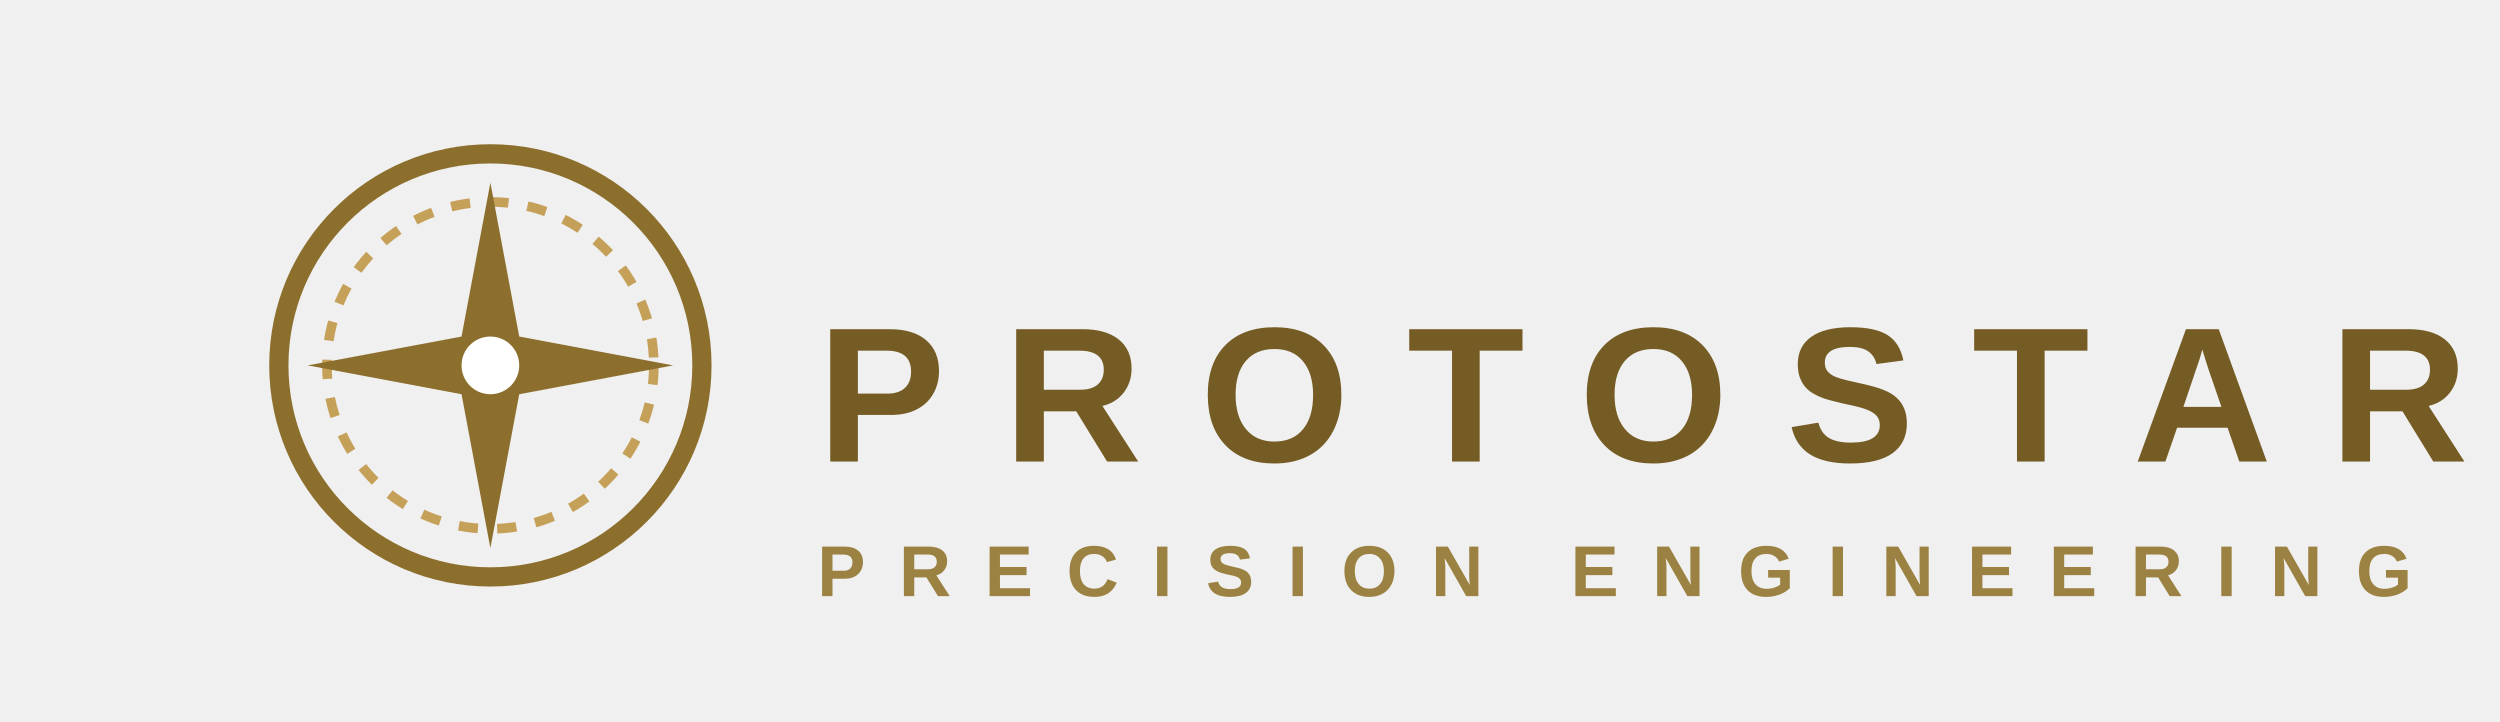
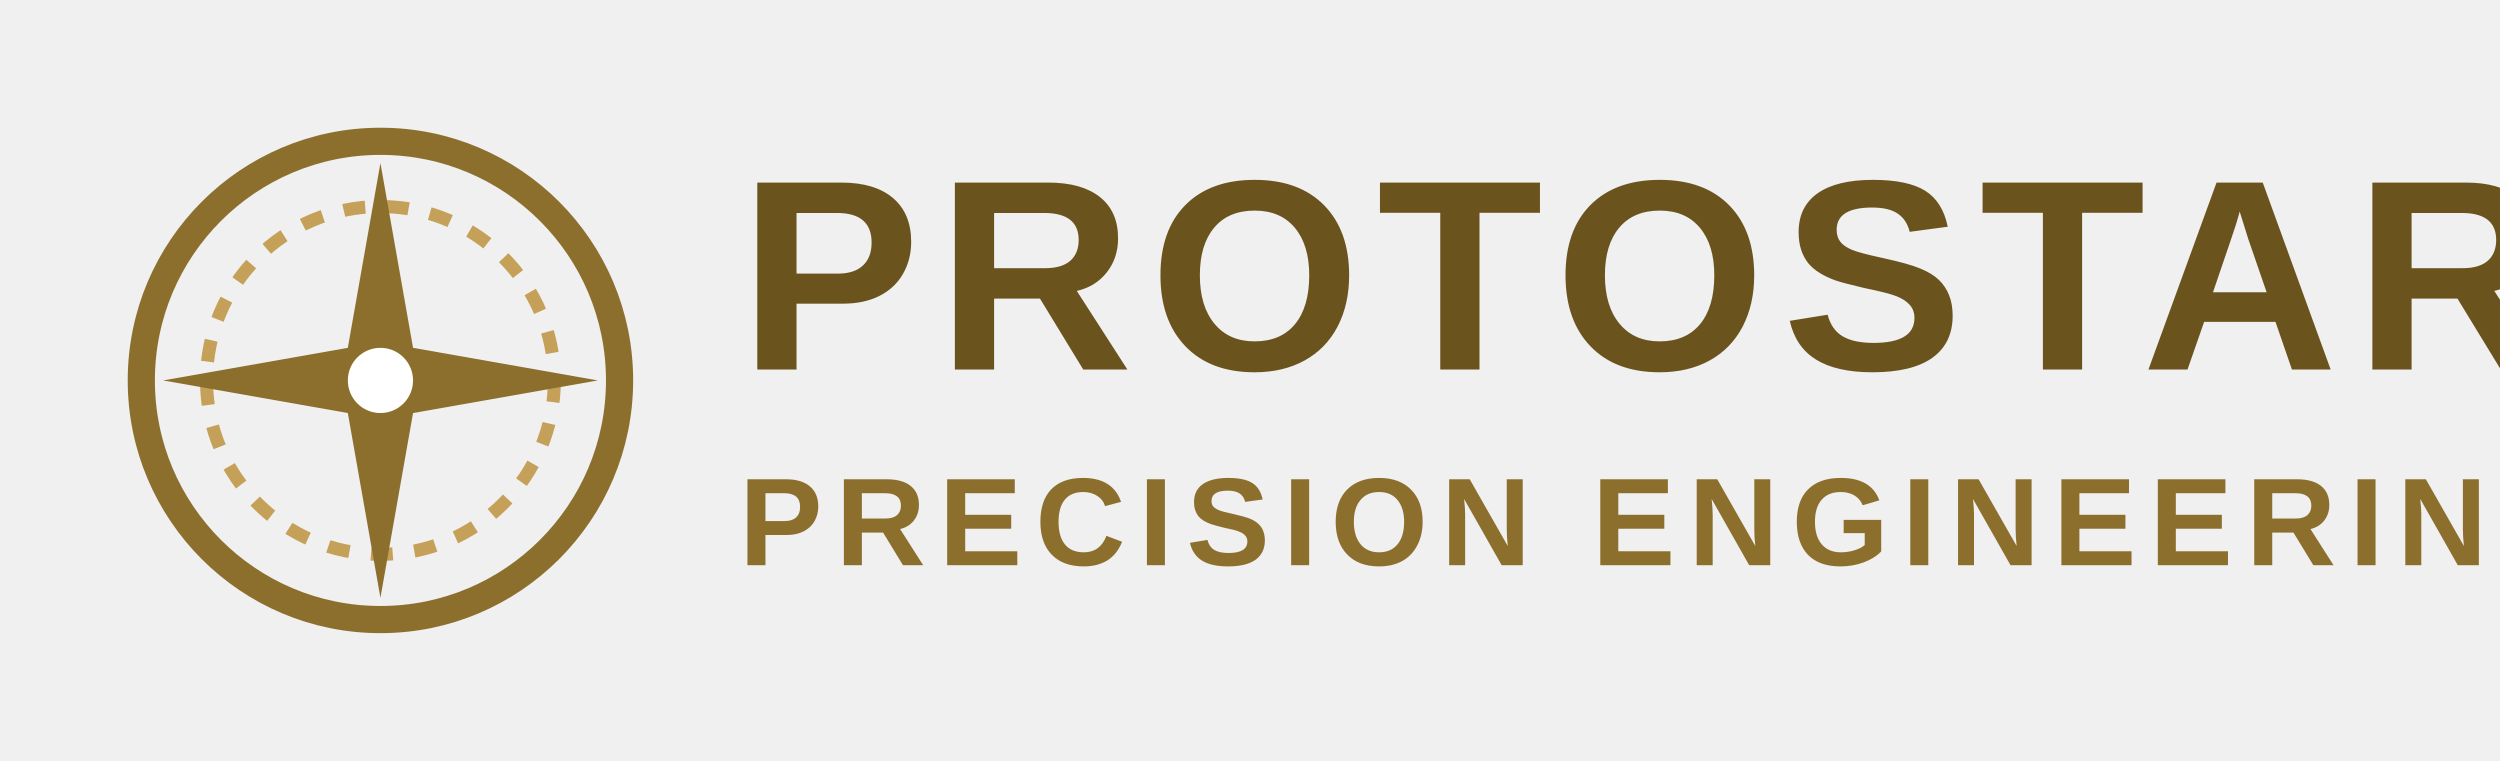
- <svg xmlns="http://www.w3.org/2000/svg" viewBox="0 0 260 75" fill="none">
-   <g transform="translate(25, 12)">
-     <circle cx="26" cy="26" r="22" stroke="#8C6F2D" stroke-width="2" fill="none" />
-     <circle cx="26" cy="26" r="17" stroke="#C5A059" stroke-width="1" stroke-dasharray="2 2" fill="none" />
-     <path d="M 26 7 L 29 23 L 45 26 L 29 29 L 26 45 L 23 29 L 7 26 L 23 23 Z" fill="#8C6F2D" />
-     <circle cx="26" cy="26" r="3" fill="#FFF" />
+ <svg xmlns="http://www.w3.org/2000/svg" viewBox="0 0 230 70" fill="none">
+   <g transform="translate(10, 10)">
+     <circle cx="25" cy="25" r="22" stroke="#8C6F2D" stroke-width="2.5" fill="none" />
+     <circle cx="25" cy="25" r="16" stroke="#C5A059" stroke-width="1.2" stroke-dasharray="2 2" fill="none" />
+     <path d="M 25 5 L 28 22 L 45 25 L 28 28 L 25 45 L 22 28 L 5 25 L 22 22 Z" fill="#8C6F2D" />
+     <circle cx="25" cy="25" r="3" fill="#FFF" />
  </g>
-   <g transform="translate(85, 24)">
-     <text x="0" y="24" font-family="'Montserrat', 'Arial', sans-serif" font-weight="800" font-size="20" fill="#755C24" letter-spacing="6">PROTOSTAR</text>
-     <text x="0" y="38" font-family="Arial, sans-serif" font-weight="700" font-size="7.5" fill="#9C8242" letter-spacing="3.5">PRECISION ENGINEERING</text>
+   <g transform="translate(68, 12)">
+     <text x="0" y="22" font-family="'Arial Black', 'Montserrat', Arial, sans-serif" font-weight="900" font-size="25" fill="#6B531E" letter-spacing="1.5">PROTOSTAR</text>
+     <text x="0" y="40" font-family="'Arial Black', Arial, sans-serif" font-weight="800" font-size="11.5" fill="#8C6F2D" letter-spacing="1.2">PRECISION ENGINEERING</text>
  </g>
</svg>
